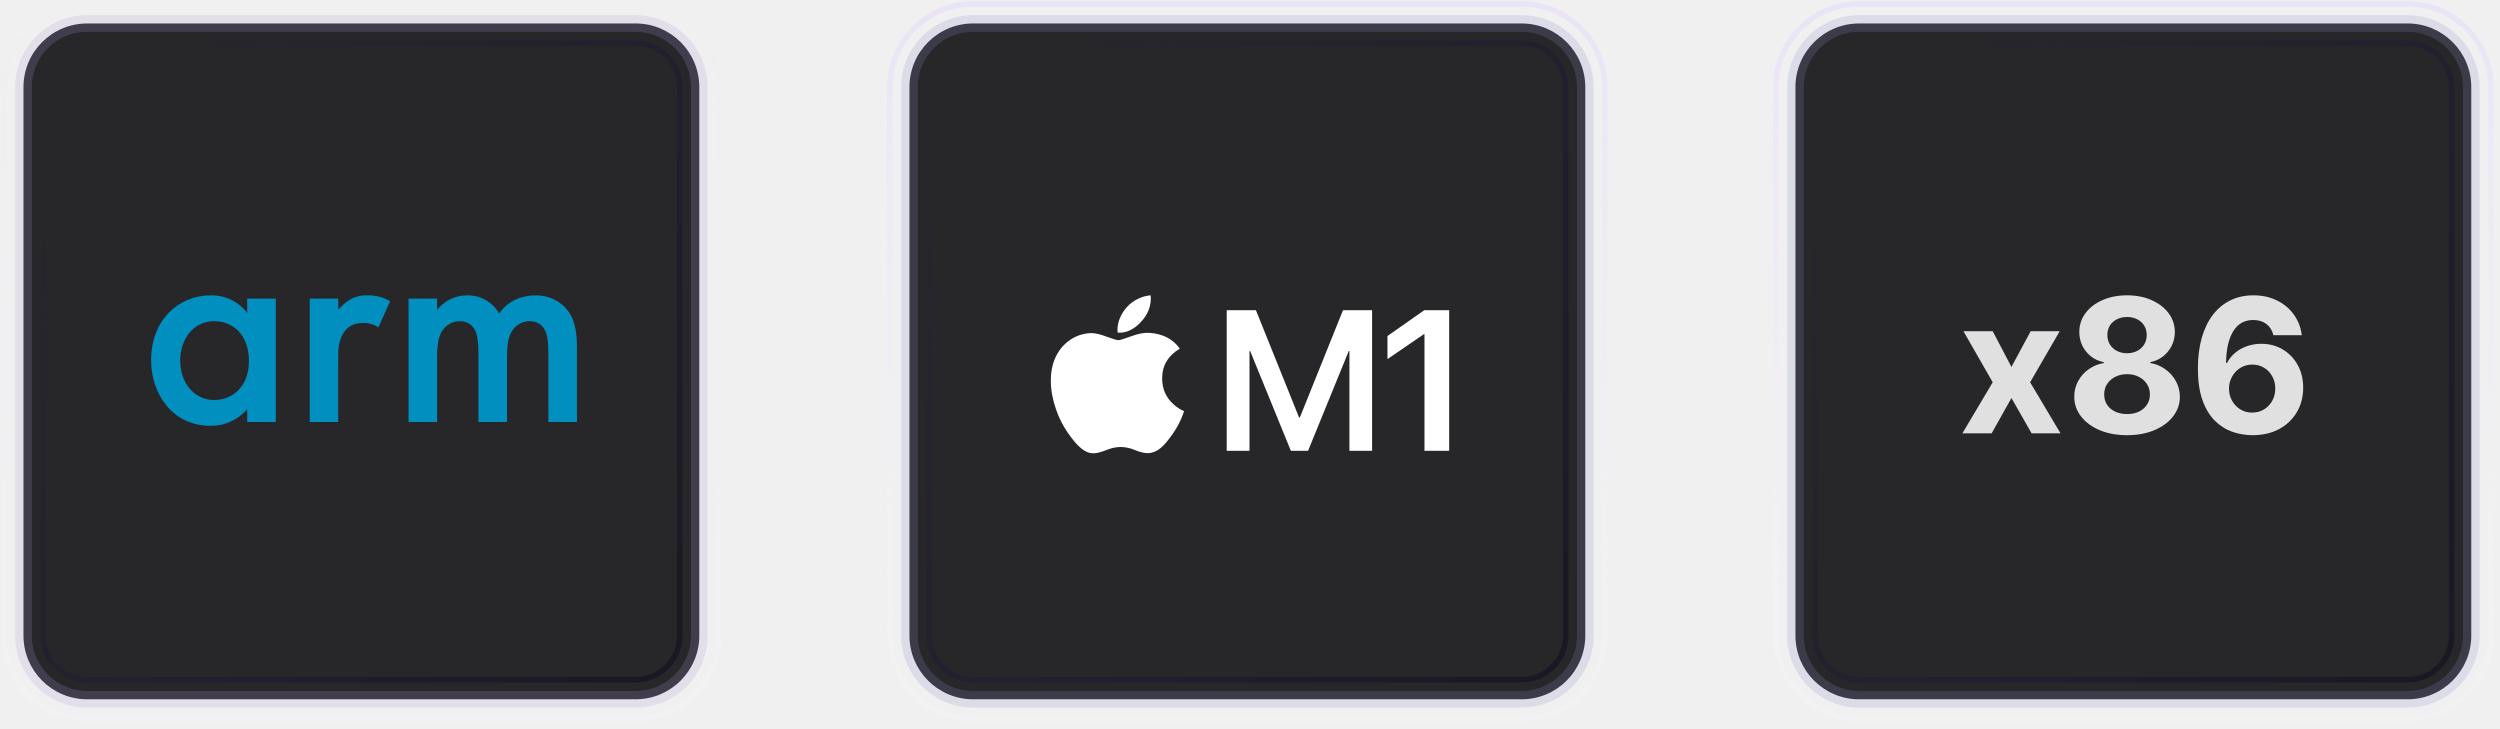
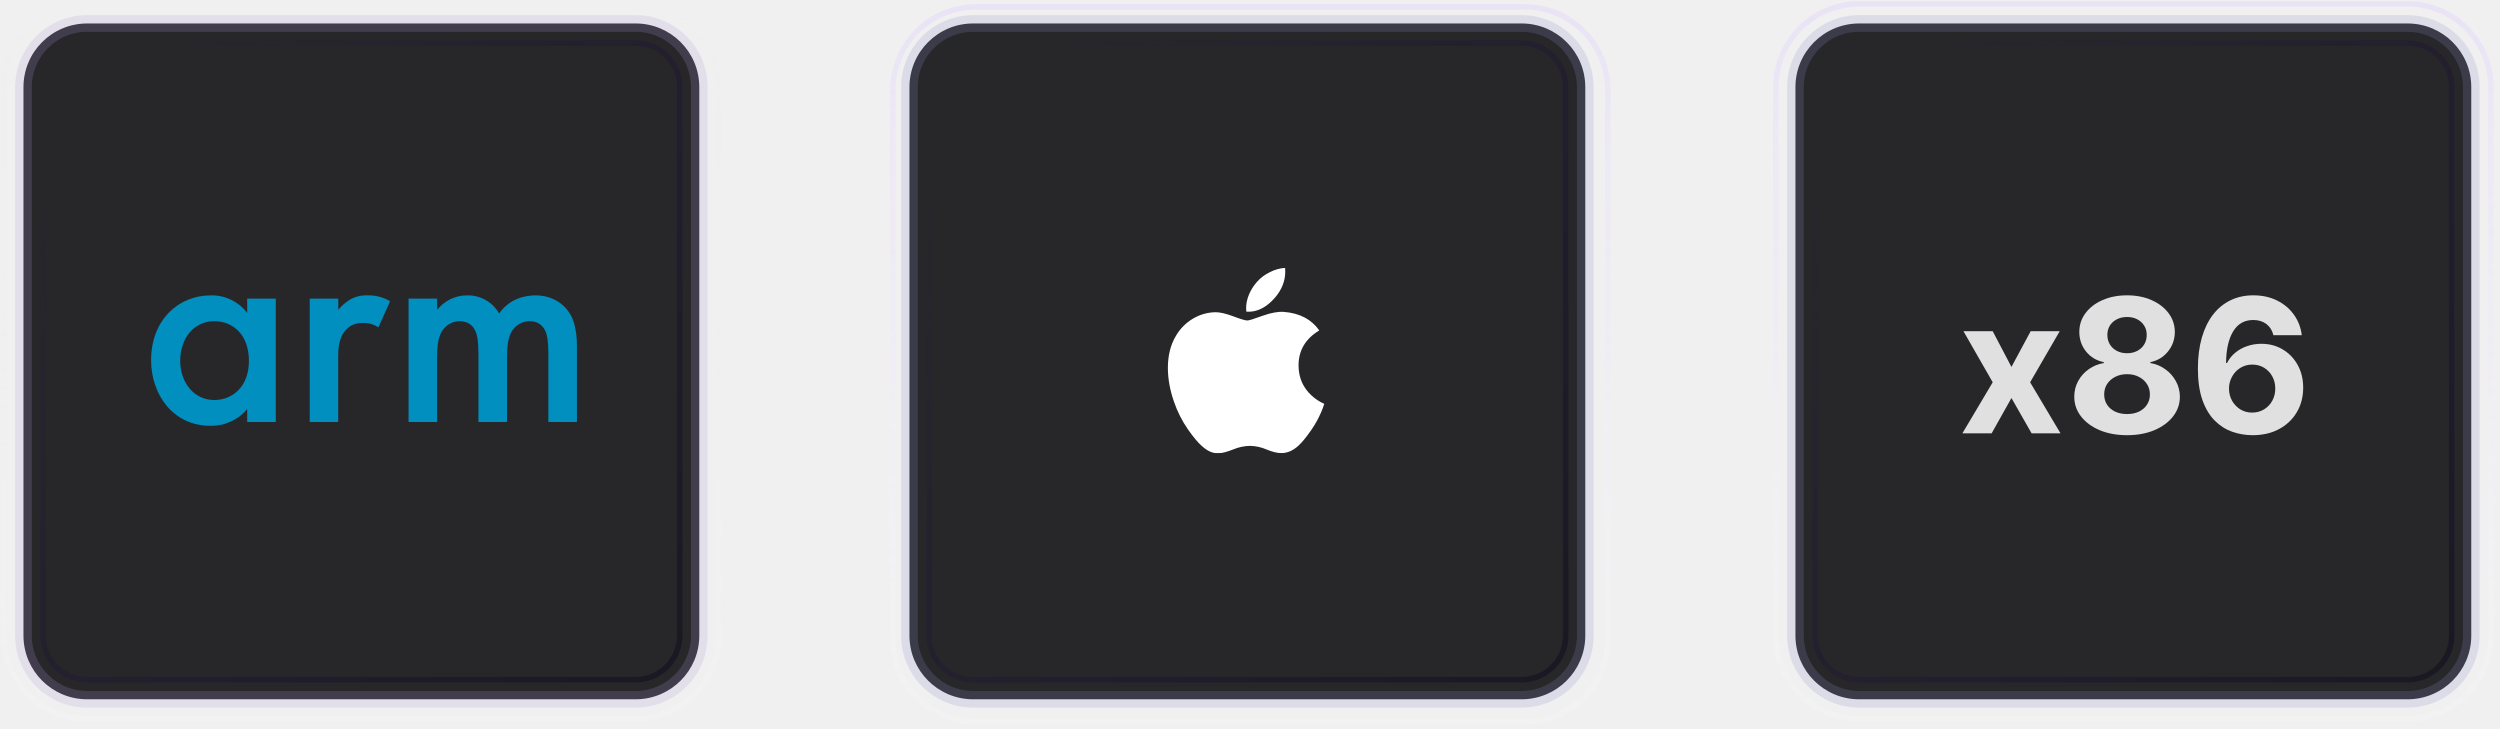
<svg xmlns="http://www.w3.org/2000/svg" width="364" height="106" viewBox="0 0 364 106" fill="none">
-   <path d="M92.547 3.417H12.687C7.567 3.417 3.417 7.567 3.417 12.687V92.547C3.417 97.666 7.567 101.817 12.687 101.817H92.547C97.666 101.817 101.817 97.666 101.817 92.547V12.687C101.817 7.567 97.666 3.417 92.547 3.417Z" fill="#27272A" />
-   <g opacity="0.2">
-     <path d="M92.547 3.417H12.687C7.567 3.417 3.417 7.567 3.417 12.687V92.547C3.417 97.666 7.567 101.817 12.687 101.817H92.547C97.666 101.817 101.817 97.666 101.817 92.547V12.687C101.817 7.567 97.666 3.417 92.547 3.417Z" stroke="#B0AEF9" stroke-width="2.417" />
-     <path d="M92.547 3.417H12.687C7.567 3.417 3.417 7.567 3.417 12.687V92.547C3.417 97.666 7.567 101.817 12.687 101.817H92.547C97.666 101.817 101.817 97.666 101.817 92.547V12.687C101.817 7.567 97.666 3.417 92.547 3.417Z" stroke="#904443" stroke-opacity="0.2" stroke-width="2.417" />
+   <g clip-path="url(#clip0_1_2)">
+     <path d="M92.547 3.417H12.687C7.567 3.417 3.417 7.567 3.417 12.687V92.547C3.417 97.666 7.567 101.817 12.687 101.817H92.547C97.666 101.817 101.817 97.666 101.817 92.547V12.687C101.817 7.567 97.666 3.417 92.547 3.417Z" fill="#27272A" />
+     <g opacity="0.2">
+       <path d="M92.547 3.417H12.687C7.567 3.417 3.417 7.567 3.417 12.687V92.547C3.417 97.666 7.567 101.817 12.687 101.817H92.547C97.666 101.817 101.817 97.666 101.817 92.547V12.687C101.817 7.567 97.666 3.417 92.547 3.417Z" stroke="#B0AEF9" stroke-width="2.417" />
+       <path d="M92.547 3.417H12.687C7.567 3.417 3.417 7.567 3.417 12.687V92.547C3.417 97.666 7.567 101.817 12.687 101.817H92.547C97.666 101.817 101.817 97.666 101.817 92.547V12.687C101.817 7.567 97.666 3.417 92.547 3.417Z" stroke="#904443" stroke-opacity="0.2" stroke-width="2.417" />
+     </g>
+     <path opacity="0.4" d="M92.549 6.271H12.688C9.144 6.271 6.271 9.144 6.271 12.688V92.549C6.271 96.093 9.144 98.966 12.688 98.966H92.549C96.093 98.966 98.966 96.093 98.966 92.549V12.688C98.966 9.144 96.093 6.271 92.549 6.271Z" stroke="url(#paint0_linear_1_2)" stroke-width="0.806" />
+     <path d="M92.549 0.565H12.687C5.992 0.565 0.565 5.992 0.565 12.687V92.549C0.565 99.243 5.992 104.67 12.687 104.67H92.549C99.243 104.67 104.67 99.243 104.67 92.549V12.687C104.67 5.992 99.243 0.565 92.549 0.565Z" stroke="url(#paint1_linear_1_2)" stroke-width="0.806" />
+     <path d="M59.485 43.475H63.639V45.139C64.161 44.465 64.832 43.921 65.597 43.551C66.363 43.181 67.204 42.994 68.053 43.005C68.987 42.99 69.909 43.227 70.722 43.691C71.535 44.154 72.21 44.829 72.677 45.643C74.16 43.509 76.409 43.005 77.977 43.005C80.139 43.005 82.047 44.029 83.067 45.823C83.405 46.421 84 47.743 84 50.347V61.445H79.843V51.542C79.843 49.537 79.631 48.724 79.46 48.342C79.198 47.659 78.569 46.759 77.085 46.759C76.601 46.768 76.125 46.892 75.698 47.121C75.27 47.351 74.902 47.678 74.624 48.078C73.903 49.102 73.82 50.64 73.82 52.175V61.445H69.662V51.542C69.662 49.537 69.45 48.724 69.28 48.342C69.018 47.659 68.389 46.759 66.905 46.759C66.421 46.768 65.946 46.892 65.518 47.122C65.091 47.351 64.724 47.679 64.446 48.078C63.726 49.102 63.639 50.64 63.639 52.175V61.445H59.485V43.475ZM45.095 43.475H49.252V45.097C49.748 44.509 50.335 44.005 50.99 43.604C51.767 43.171 52.648 42.964 53.535 43.005C54.681 42.979 55.812 43.275 56.801 43.86L55.094 47.659C54.467 47.236 53.728 47.013 52.974 47.018C52.083 47.018 51.191 47.144 50.387 47.999C49.241 49.236 49.241 50.943 49.241 52.138V61.445H45.097L45.095 43.475ZM26.236 52.523C26.236 55.639 28.186 58.242 31.198 58.242C33.819 58.242 36.243 56.322 36.243 52.565C36.243 48.637 33.827 46.762 31.198 46.762C28.186 46.762 26.236 49.323 26.236 52.523ZM35.989 43.475H40.154V61.445H35.992V59.567C35.335 60.344 34.516 60.966 33.592 61.386C32.668 61.807 31.663 62.016 30.65 61.999C25.145 61.999 22 57.39 22 52.439C22 46.59 25.987 43.005 30.694 43.005C31.716 42.983 32.728 43.204 33.649 43.649C34.571 44.094 35.375 44.751 35.997 45.567L35.989 43.475Z" fill="#008FBE" />
+     <path d="M221.547 3.417H141.687C136.567 3.417 132.417 7.567 132.417 12.687V92.547C132.417 97.666 136.567 101.817 141.687 101.817H221.547C226.666 101.817 230.817 97.666 230.817 92.547V12.687C230.817 7.567 226.666 3.417 221.547 3.417Z" fill="#27272A" />
+     <g opacity="0.2">
+       <path d="M221.547 3.417H141.687C136.567 3.417 132.417 7.567 132.417 12.687V92.547C132.417 97.666 136.567 101.817 141.687 101.817H221.547C226.666 101.817 230.816 97.666 230.816 92.547V12.687C230.816 7.567 226.666 3.417 221.547 3.417Z" stroke="#B0AEF9" stroke-width="2.417" />
+       <path d="M221.547 3.417H141.687C136.567 3.417 132.417 7.567 132.417 12.687V92.547C132.417 97.666 136.567 101.817 141.687 101.817H221.547C226.666 101.817 230.816 97.666 230.816 92.547V12.687C230.816 7.567 226.666 3.417 221.547 3.417Z" stroke="black" stroke-opacity="0.2" stroke-width="2.417" />
+     </g>
+     <path opacity="0.4" d="M221.549 6.271H141.688C138.144 6.271 135.271 9.144 135.271 12.688V92.549C135.271 96.093 138.144 98.966 141.688 98.966H221.549C225.093 98.966 227.966 96.093 227.966 92.549V12.688C227.966 9.144 225.093 6.271 221.549 6.271Z" stroke="url(#paint2_linear_1_2)" stroke-width="0.806" />
+     <mask id="mask0_1_2" style="mask-type:luminance" maskUnits="userSpaceOnUse" x="148" y="39" width="69" height="27">
+       <path d="M216.087 39H148V66H216.087V39Z" fill="white" />
+     </mask>
+     <g mask="url(#mask0_1_2)">
+       <path d="M192.349 60.039C191.955 60.958 191.466 61.835 190.891 62.654C190.128 63.746 189.501 64.497 189.023 64.917C188.271 65.6 187.474 65.952 186.619 65.975C186.004 65.975 185.263 65.804 184.398 65.441C183.642 65.113 182.83 64.936 182.006 64.917C181.159 64.933 180.323 65.11 179.545 65.441C178.667 65.793 177.962 65.975 177.414 65.998C176.594 66.032 175.773 65.668 174.954 64.906C174.429 64.451 173.78 63.666 172.994 62.563C172.112 61.299 171.415 59.917 170.92 58.458C170.339 56.775 170.043 55.149 170.043 53.568C170.043 51.76 170.431 50.202 171.217 48.894C171.811 47.868 172.659 47.011 173.678 46.403C174.683 45.798 175.831 45.472 177.004 45.459C177.654 45.459 178.519 45.664 179.579 46.062C180.638 46.46 181.321 46.665 181.618 46.665C181.846 46.665 182.597 46.426 183.885 45.96C185.1 45.528 186.126 45.346 186.961 45.414C189.239 45.596 190.948 46.494 192.087 48.109C190.048 49.337 189.046 51.066 189.069 53.272C189.091 55.001 189.718 56.434 190.948 57.571C191.496 58.085 192.127 58.501 192.816 58.799C192.68 59.231 192.52 59.641 192.349 60.039ZM187.132 39.546C187.132 40.899 186.641 42.161 185.651 43.322C184.466 44.709 183.019 45.505 181.47 45.38C181.447 45.21 181.435 45.039 181.435 44.868C181.435 43.572 182.006 42.184 183.008 41.047C183.54 40.443 184.191 39.956 184.922 39.614C185.602 39.265 186.346 39.056 187.109 39C187.12 39.182 187.132 39.364 187.132 39.546Z" fill="white" />
+     </g>
+     <path d="M221.984 1H142.122C135.427 1 130 6.427 130 13.121V92.984C130 99.678 135.427 105.105 142.122 105.105H221.984C228.678 105.105 234.105 99.678 234.105 92.984V13.121C234.105 6.427 228.678 1 221.984 1Z" stroke="url(#paint3_linear_1_2)" stroke-width="0.806" />
+     <path d="M350.547 3.417H270.687C265.567 3.417 261.417 7.567 261.417 12.687V92.547C261.417 97.666 265.567 101.817 270.687 101.817H350.547C355.666 101.817 359.817 97.666 359.817 92.547V12.687C359.817 7.567 355.666 3.417 350.547 3.417Z" fill="#27272A" />
+     <g opacity="0.2">
+       <path d="M350.547 3.417H270.687C265.567 3.417 261.417 7.567 261.417 12.687V92.547C261.417 97.666 265.567 101.817 270.687 101.817H350.547C355.666 101.817 359.816 97.666 359.816 92.547V12.687C359.816 7.567 355.666 3.417 350.547 3.417Z" stroke="#B0AEF9" stroke-width="2.417" />
+       <path d="M350.547 3.417H270.687C265.567 3.417 261.417 7.567 261.417 12.687V92.547C261.417 97.666 265.567 101.817 270.687 101.817H350.547C355.666 101.817 359.816 97.666 359.816 92.547V12.687C359.816 7.567 355.666 3.417 350.547 3.417Z" stroke="black" stroke-opacity="0.2" stroke-width="2.417" />
+     </g>
+     <path d="M327.93 63.364C326.91 63.357 325.926 63.186 324.978 62.851C324.036 62.515 323.191 61.97 322.442 61.215C321.694 60.46 321.1 59.46 320.661 58.215C320.229 56.969 320.013 55.44 320.013 53.627C320.019 51.962 320.21 50.475 320.584 49.165C320.965 47.849 321.507 46.733 322.21 45.816C322.92 44.9 323.768 44.203 324.755 43.726C325.742 43.242 326.849 43 328.075 43C329.398 43 330.566 43.258 331.579 43.774C332.592 44.284 333.405 44.978 334.018 45.855C334.637 46.733 335.011 47.717 335.14 48.807H331.008C330.846 48.117 330.508 47.575 329.991 47.181C329.475 46.788 328.836 46.591 328.075 46.591C326.785 46.591 325.804 47.152 325.133 48.275C324.468 49.398 324.129 50.923 324.117 52.853H324.252C324.549 52.266 324.949 51.766 325.452 51.353C325.962 50.933 326.539 50.614 327.185 50.394C327.836 50.169 328.523 50.056 329.246 50.056C330.42 50.056 331.466 50.333 332.382 50.888C333.298 51.437 334.021 52.191 334.55 53.153C335.079 54.114 335.344 55.214 335.344 56.453C335.344 57.795 335.031 58.989 334.405 60.034C333.785 61.08 332.918 61.899 331.801 62.492C330.691 63.08 329.401 63.37 327.93 63.364ZM327.91 60.073C328.556 60.073 329.133 59.918 329.643 59.608C330.153 59.299 330.553 58.879 330.843 58.35C331.133 57.821 331.279 57.227 331.279 56.569C331.279 55.911 331.133 55.321 330.843 54.798C330.559 54.276 330.166 53.859 329.662 53.55C329.159 53.24 328.585 53.085 327.94 53.085C327.456 53.085 327.007 53.175 326.594 53.356C326.188 53.537 325.83 53.788 325.52 54.111C325.217 54.434 324.978 54.808 324.804 55.234C324.629 55.653 324.542 56.102 324.542 56.579C324.542 57.218 324.688 57.802 324.978 58.331C325.275 58.86 325.675 59.282 326.178 59.599C326.688 59.915 327.265 60.073 327.91 60.073Z" fill="#E0E0E0" />
+     <path d="M309.698 63.364C308.207 63.364 306.882 63.122 305.72 62.638C304.565 62.147 303.659 61.48 303 60.634C302.342 59.789 302.013 58.831 302.013 57.76C302.013 56.934 302.2 56.176 302.575 55.485C302.955 54.788 303.471 54.211 304.123 53.753C304.775 53.288 305.504 52.992 306.31 52.862V52.727C305.252 52.514 304.394 52.001 303.736 51.188C303.078 50.369 302.749 49.417 302.749 48.333C302.749 47.307 303.049 46.394 303.649 45.594C304.249 44.787 305.072 44.155 306.117 43.697C307.169 43.232 308.362 43 309.698 43C311.034 43 312.224 43.232 313.269 43.697C314.321 44.161 315.147 44.797 315.747 45.603C316.347 46.404 316.65 47.313 316.657 48.333C316.65 49.423 316.315 50.375 315.65 51.188C314.986 52.001 314.134 52.514 313.095 52.727V52.862C313.889 52.992 314.608 53.288 315.253 53.753C315.905 54.211 316.421 54.788 316.802 55.485C317.189 56.176 317.386 56.934 317.392 57.76C317.386 58.831 317.054 59.789 316.395 60.634C315.737 61.48 314.828 62.147 313.666 62.638C312.511 63.122 311.188 63.364 309.698 63.364ZM309.698 60.286C310.363 60.286 310.943 60.166 311.44 59.928C311.937 59.682 312.324 59.347 312.602 58.921C312.885 58.489 313.027 57.992 313.027 57.431C313.027 56.856 312.882 56.35 312.592 55.911C312.301 55.466 311.908 55.117 311.411 54.866C310.914 54.608 310.343 54.479 309.698 54.479C309.059 54.479 308.488 54.608 307.985 54.866C307.482 55.117 307.085 55.466 306.794 55.911C306.51 56.35 306.369 56.856 306.369 57.431C306.369 57.992 306.507 58.489 306.785 58.921C307.062 59.347 307.453 59.682 307.956 59.928C308.459 60.166 309.04 60.286 309.698 60.286ZM309.698 51.43C310.253 51.43 310.746 51.317 311.179 51.091C311.611 50.865 311.95 50.553 312.195 50.152C312.44 49.752 312.563 49.291 312.563 48.768C312.563 48.252 312.44 47.801 312.195 47.413C311.95 47.02 311.614 46.713 311.188 46.494C310.763 46.268 310.266 46.155 309.698 46.155C309.137 46.155 308.64 46.268 308.207 46.494C307.775 46.713 307.436 47.02 307.191 47.413C306.952 47.801 306.833 48.252 306.833 48.768C306.833 49.291 306.956 49.752 307.201 50.152C307.446 50.553 307.785 50.865 308.217 51.091C308.649 51.317 309.143 51.43 309.698 51.43Z" fill="#E0E0E0" />
+     <path d="M290.138 48.226L292.867 53.424L295.664 48.226H299.894L295.587 55.66L300.01 63.093H295.8L292.867 57.953L289.983 63.093H285.724L290.138 55.66L285.879 48.226H290.138Z" fill="#E0E0E0" />
+     <path opacity="0.4" d="M350.549 6.271H270.688C267.144 6.271 264.271 9.144 264.271 12.688V92.549C264.271 96.093 267.144 98.966 270.688 98.966H350.549C354.093 98.966 356.966 96.093 356.966 92.549V12.688C356.966 9.144 354.093 6.271 350.549 6.271Z" stroke="url(#paint4_linear_1_2)" stroke-width="0.806" />
+     <path d="M350.549 0.565H270.687C263.992 0.565 258.565 5.992 258.565 12.687V92.549C258.565 99.243 263.992 104.67 270.687 104.67H350.549C357.243 104.67 362.67 99.243 362.67 92.549V12.687C362.67 5.992 357.243 0.565 350.549 0.565Z" stroke="url(#paint5_linear_1_2)" stroke-width="0.806" />
  </g>
-   <path opacity="0.4" d="M92.549 6.271H12.688C9.144 6.271 6.271 9.144 6.271 12.688V92.549C6.271 96.093 9.144 98.966 12.688 98.966H92.549C96.093 98.966 98.966 96.093 98.966 92.549V12.688C98.966 9.144 96.093 6.271 92.549 6.271Z" stroke="url(#paint0_linear_12_1118)" stroke-width="0.806" />
-   <path d="M92.549 0.565H12.687C5.992 0.565 0.565 5.992 0.565 12.687V92.549C0.565 99.243 5.992 104.67 12.687 104.67H92.549C99.243 104.67 104.67 99.243 104.67 92.549V12.687C104.67 5.992 99.243 0.565 92.549 0.565Z" stroke="url(#paint1_linear_12_1118)" stroke-width="0.806" />
-   <path d="M59.485 43.475H63.639V45.139C64.161 44.465 64.832 43.921 65.597 43.551C66.363 43.181 67.204 42.994 68.053 43.005C68.987 42.99 69.909 43.227 70.722 43.691C71.535 44.154 72.21 44.829 72.677 45.643C74.16 43.509 76.409 43.005 77.977 43.005C80.139 43.005 82.047 44.029 83.067 45.823C83.405 46.421 84 47.743 84 50.347V61.445H79.843V51.542C79.843 49.537 79.631 48.724 79.46 48.342C79.198 47.659 78.569 46.759 77.085 46.759C76.601 46.768 76.125 46.892 75.698 47.121C75.27 47.351 74.902 47.678 74.624 48.078C73.903 49.102 73.82 50.64 73.82 52.175V61.445H69.662V51.542C69.662 49.537 69.45 48.724 69.28 48.342C69.018 47.659 68.389 46.759 66.905 46.759C66.421 46.768 65.946 46.892 65.518 47.122C65.091 47.351 64.724 47.679 64.446 48.078C63.726 49.102 63.639 50.64 63.639 52.175V61.445H59.485V43.475ZM45.095 43.475H49.252V45.097C49.748 44.509 50.335 44.005 50.99 43.604C51.767 43.171 52.648 42.964 53.535 43.005C54.681 42.979 55.812 43.275 56.801 43.86L55.094 47.659C54.467 47.236 53.728 47.013 52.974 47.018C52.083 47.018 51.191 47.144 50.387 47.999C49.241 49.236 49.241 50.943 49.241 52.138V61.445H45.097L45.095 43.475ZM26.236 52.523C26.236 55.639 28.186 58.242 31.198 58.242C33.819 58.242 36.243 56.322 36.243 52.565C36.243 48.637 33.827 46.762 31.198 46.762C28.186 46.762 26.236 49.323 26.236 52.523ZM35.989 43.475H40.154V61.445H35.992V59.567C35.335 60.344 34.516 60.966 33.592 61.386C32.668 61.807 31.663 62.016 30.65 61.999C25.145 61.999 22 57.39 22 52.439C22 46.59 25.987 43.005 30.694 43.005C31.716 42.983 32.728 43.204 33.649 43.649C34.571 44.094 35.375 44.751 35.997 45.567L35.989 43.475Z" fill="#008FBE" />
-   <path d="M221.547 3.417H141.687C136.567 3.417 132.417 7.567 132.417 12.687V92.547C132.417 97.666 136.567 101.817 141.687 101.817H221.547C226.666 101.817 230.817 97.666 230.817 92.547V12.687C230.817 7.567 226.666 3.417 221.547 3.417Z" fill="#27272A" />
-   <g opacity="0.2">
-     <path d="M221.547 3.417H141.687C136.567 3.417 132.417 7.567 132.417 12.687V92.547C132.417 97.666 136.567 101.817 141.687 101.817H221.547C226.666 101.817 230.816 97.666 230.816 92.547V12.687C230.816 7.567 226.666 3.417 221.547 3.417Z" stroke="#B0AEF9" stroke-width="2.417" />
-     <path d="M221.547 3.417H141.687C136.567 3.417 132.417 7.567 132.417 12.687V92.547C132.417 97.666 136.567 101.817 141.687 101.817H221.547C226.666 101.817 230.816 97.666 230.816 92.547V12.687C230.816 7.567 226.666 3.417 221.547 3.417Z" stroke="black" stroke-opacity="0.2" stroke-width="2.417" />
-   </g>
-   <path opacity="0.4" d="M221.549 6.271H141.688C138.144 6.271 135.271 9.144 135.271 12.688V92.549C135.271 96.093 138.144 98.966 141.688 98.966H221.549C225.093 98.966 227.966 96.093 227.966 92.549V12.688C227.966 9.144 225.093 6.271 221.549 6.271Z" stroke="url(#paint2_linear_12_1118)" stroke-width="0.806" />
-   <g clip-path="url(#clip0_12_1118)">
-     <path d="M172.001 60.922C171.665 61.705 171.249 62.452 170.759 63.15C170.109 64.08 169.575 64.719 169.168 65.078C168.527 65.659 167.848 65.959 167.12 65.979C166.596 65.979 165.965 65.833 165.228 65.523C164.584 65.245 163.892 65.093 163.19 65.078C162.469 65.091 161.757 65.242 161.094 65.523C160.346 65.824 159.745 65.979 159.279 65.998C158.58 66.027 157.881 65.717 157.183 65.068C156.736 64.681 156.183 64.012 155.513 63.072C154.762 61.996 154.168 60.818 153.747 59.575C153.252 58.142 153 56.756 153 55.41C153 53.869 153.33 52.542 154 51.428C154.506 50.554 155.228 49.824 156.096 49.307C156.952 48.791 157.93 48.514 158.929 48.502C159.483 48.502 160.22 48.677 161.123 49.016C162.025 49.355 162.607 49.529 162.86 49.529C163.054 49.529 163.694 49.326 164.791 48.929C165.826 48.561 166.7 48.406 167.411 48.464C169.352 48.619 170.808 49.384 171.778 50.76C170.041 51.806 169.187 53.278 169.207 55.158C169.226 56.63 169.76 57.851 170.808 58.82C171.274 59.258 171.812 59.612 172.399 59.866C172.283 60.234 172.147 60.583 172.001 60.922ZM167.557 43.465C167.557 44.618 167.139 45.693 166.295 46.681C165.286 47.863 164.053 48.541 162.734 48.435C162.714 48.29 162.704 48.145 162.704 47.999C162.704 46.894 163.19 45.712 164.044 44.744C164.497 44.23 165.052 43.814 165.674 43.523C166.254 43.226 166.887 43.048 167.537 43C167.547 43.155 167.557 43.31 167.557 43.465Z" fill="white" />
-     <path d="M196.476 65.64V51.108H196.379L190.452 65.64H187.95L182.022 51.108H181.925V65.64H178.61V45.162H182.861L189.144 60.786H189.258L195.542 45.162H199.776V65.64H196.476Z" fill="white" />
-     <path d="M207.403 48.654H207.318L202.016 52.286V48.923L207.375 45.162H211V65.64H207.403V48.654Z" fill="white" />
-   </g>
-   <path d="M221.549 0.565H141.687C134.992 0.565 129.565 5.992 129.565 12.687V92.549C129.565 99.243 134.992 104.67 141.687 104.67H221.549C228.243 104.67 233.67 99.243 233.67 92.549V12.687C233.67 5.992 228.243 0.565 221.549 0.565Z" stroke="url(#paint3_linear_12_1118)" stroke-width="0.806" />
-   <path d="M350.547 3.417H270.687C265.567 3.417 261.417 7.567 261.417 12.687V92.547C261.417 97.666 265.567 101.817 270.687 101.817H350.547C355.666 101.817 359.817 97.666 359.817 92.547V12.687C359.817 7.567 355.666 3.417 350.547 3.417Z" fill="#27272A" />
-   <g opacity="0.2">
-     <path d="M350.547 3.417H270.687C265.567 3.417 261.417 7.567 261.417 12.687V92.547C261.417 97.666 265.567 101.817 270.687 101.817H350.547C355.666 101.817 359.816 97.666 359.816 92.547V12.687C359.816 7.567 355.666 3.417 350.547 3.417Z" stroke="#B0AEF9" stroke-width="2.417" />
-     <path d="M350.547 3.417H270.687C265.567 3.417 261.417 7.567 261.417 12.687V92.547C261.417 97.666 265.567 101.817 270.687 101.817H350.547C355.666 101.817 359.816 97.666 359.816 92.547V12.687C359.816 7.567 355.666 3.417 350.547 3.417Z" stroke="black" stroke-opacity="0.2" stroke-width="2.417" />
-   </g>
-   <path d="M327.93 63.364C326.91 63.357 325.926 63.186 324.978 62.851C324.036 62.515 323.191 61.97 322.442 61.215C321.694 60.46 321.1 59.46 320.661 58.215C320.229 56.969 320.013 55.44 320.013 53.627C320.019 51.962 320.21 50.475 320.584 49.165C320.965 47.849 321.507 46.733 322.21 45.816C322.92 44.9 323.768 44.203 324.755 43.726C325.742 43.242 326.849 43 328.075 43C329.398 43 330.566 43.258 331.579 43.774C332.592 44.284 333.405 44.978 334.018 45.855C334.637 46.733 335.011 47.717 335.14 48.807H331.008C330.846 48.117 330.508 47.575 329.991 47.181C329.475 46.788 328.836 46.591 328.075 46.591C326.785 46.591 325.804 47.152 325.133 48.275C324.468 49.398 324.129 50.923 324.117 52.853H324.252C324.549 52.266 324.949 51.766 325.452 51.353C325.962 50.933 326.539 50.614 327.185 50.394C327.836 50.169 328.523 50.056 329.246 50.056C330.42 50.056 331.466 50.333 332.382 50.888C333.298 51.437 334.021 52.191 334.55 53.153C335.079 54.114 335.344 55.214 335.344 56.453C335.344 57.795 335.031 58.989 334.405 60.034C333.785 61.08 332.918 61.899 331.801 62.492C330.691 63.08 329.401 63.37 327.93 63.364ZM327.91 60.073C328.556 60.073 329.133 59.918 329.643 59.608C330.153 59.299 330.553 58.879 330.843 58.35C331.133 57.821 331.279 57.227 331.279 56.569C331.279 55.911 331.133 55.321 330.843 54.798C330.559 54.276 330.166 53.859 329.662 53.55C329.159 53.24 328.585 53.085 327.94 53.085C327.456 53.085 327.007 53.175 326.594 53.356C326.188 53.537 325.83 53.788 325.52 54.111C325.217 54.434 324.978 54.808 324.804 55.234C324.629 55.653 324.542 56.102 324.542 56.579C324.542 57.218 324.688 57.802 324.978 58.331C325.275 58.86 325.675 59.282 326.178 59.599C326.688 59.915 327.265 60.073 327.91 60.073Z" fill="#E0E0E0" />
-   <path d="M309.698 63.364C308.207 63.364 306.882 63.122 305.72 62.638C304.565 62.147 303.659 61.48 303 60.634C302.342 59.789 302.013 58.831 302.013 57.76C302.013 56.934 302.2 56.176 302.575 55.485C302.955 54.788 303.471 54.211 304.123 53.753C304.775 53.288 305.504 52.992 306.31 52.862V52.727C305.252 52.514 304.394 52.001 303.736 51.188C303.078 50.369 302.749 49.417 302.749 48.333C302.749 47.307 303.049 46.394 303.649 45.594C304.249 44.787 305.072 44.155 306.117 43.697C307.169 43.232 308.362 43 309.698 43C311.034 43 312.224 43.232 313.269 43.697C314.321 44.161 315.147 44.797 315.747 45.603C316.347 46.404 316.65 47.313 316.657 48.333C316.65 49.423 316.315 50.375 315.65 51.188C314.986 52.001 314.134 52.514 313.095 52.727V52.862C313.889 52.992 314.608 53.288 315.253 53.753C315.905 54.211 316.421 54.788 316.802 55.485C317.189 56.176 317.386 56.934 317.392 57.76C317.386 58.831 317.054 59.789 316.395 60.634C315.737 61.48 314.828 62.147 313.666 62.638C312.511 63.122 311.188 63.364 309.698 63.364ZM309.698 60.286C310.363 60.286 310.943 60.166 311.44 59.928C311.937 59.682 312.324 59.347 312.602 58.921C312.885 58.489 313.027 57.992 313.027 57.431C313.027 56.856 312.882 56.35 312.592 55.911C312.301 55.466 311.908 55.117 311.411 54.866C310.914 54.608 310.343 54.479 309.698 54.479C309.059 54.479 308.488 54.608 307.985 54.866C307.482 55.117 307.085 55.466 306.794 55.911C306.51 56.35 306.369 56.856 306.369 57.431C306.369 57.992 306.507 58.489 306.785 58.921C307.062 59.347 307.453 59.682 307.956 59.928C308.459 60.166 309.04 60.286 309.698 60.286ZM309.698 51.43C310.253 51.43 310.746 51.317 311.179 51.091C311.611 50.865 311.95 50.553 312.195 50.152C312.44 49.752 312.563 49.291 312.563 48.768C312.563 48.252 312.44 47.801 312.195 47.413C311.95 47.02 311.614 46.713 311.188 46.494C310.763 46.268 310.266 46.155 309.698 46.155C309.137 46.155 308.64 46.268 308.207 46.494C307.775 46.713 307.436 47.02 307.191 47.413C306.952 47.801 306.833 48.252 306.833 48.768C306.833 49.291 306.956 49.752 307.201 50.152C307.446 50.553 307.785 50.865 308.217 51.091C308.649 51.317 309.143 51.43 309.698 51.43Z" fill="#E0E0E0" />
-   <path d="M290.138 48.226L292.867 53.424L295.664 48.226H299.894L295.587 55.66L300.01 63.093H295.8L292.867 57.953L289.983 63.093H285.724L290.138 55.66L285.879 48.226H290.138Z" fill="#E0E0E0" />
-   <path opacity="0.4" d="M350.549 6.271H270.688C267.144 6.271 264.271 9.144 264.271 12.688V92.549C264.271 96.093 267.144 98.966 270.688 98.966H350.549C354.093 98.966 356.966 96.093 356.966 92.549V12.688C356.966 9.144 354.093 6.271 350.549 6.271Z" stroke="url(#paint4_linear_12_1118)" stroke-width="0.806" />
-   <path d="M350.549 0.565H270.687C263.992 0.565 258.565 5.992 258.565 12.687V92.549C258.565 99.243 263.992 104.67 270.687 104.67H350.549C357.243 104.67 362.67 99.243 362.67 92.549V12.687C362.67 5.992 357.243 0.565 350.549 0.565Z" stroke="url(#paint5_linear_12_1118)" stroke-width="0.806" />
  <defs>
-     <linearGradient id="paint0_linear_12_1118" x1="4.131" y1="20.761" x2="94.434" y2="98.313" gradientUnits="userSpaceOnUse">
+     <linearGradient id="paint0_linear_1_2" x1="4.131" y1="20.761" x2="94.434" y2="98.313" gradientUnits="userSpaceOnUse">
      <stop stop-color="#1D0062" stop-opacity="0" />
      <stop offset="1" stop-color="#070317" />
    </linearGradient>
-     <linearGradient id="paint1_linear_12_1118" x1="52.618" y1="1.279" x2="52.618" y2="103.957" gradientUnits="userSpaceOnUse">
+     <linearGradient id="paint1_linear_1_2" x1="52.618" y1="1.279" x2="52.618" y2="103.957" gradientUnits="userSpaceOnUse">
      <stop stop-color="#DECFFF" stop-opacity="0" />
      <stop offset="1" stop-color="white" stop-opacity="0.15" />
    </linearGradient>
-     <linearGradient id="paint2_linear_12_1118" x1="133.131" y1="20.761" x2="223.434" y2="98.313" gradientUnits="userSpaceOnUse">
+     <linearGradient id="paint2_linear_1_2" x1="133.131" y1="20.761" x2="223.434" y2="98.313" gradientUnits="userSpaceOnUse">
      <stop stop-color="#1D0062" stop-opacity="0" />
      <stop offset="1" stop-color="#070317" />
    </linearGradient>
-     <linearGradient id="paint3_linear_12_1118" x1="181.618" y1="1.279" x2="181.618" y2="103.957" gradientUnits="userSpaceOnUse">
+     <linearGradient id="paint3_linear_1_2" x1="182.053" y1="1.713" x2="182.053" y2="104.392" gradientUnits="userSpaceOnUse">
      <stop stop-color="#DECFFF" stop-opacity="0.36" />
      <stop offset="1" stop-color="white" stop-opacity="0.15" />
    </linearGradient>
-     <linearGradient id="paint4_linear_12_1118" x1="262.131" y1="20.761" x2="352.434" y2="98.313" gradientUnits="userSpaceOnUse">
+     <linearGradient id="paint4_linear_1_2" x1="262.131" y1="20.761" x2="352.434" y2="98.313" gradientUnits="userSpaceOnUse">
      <stop stop-color="#1D0062" stop-opacity="0" />
      <stop offset="1" stop-color="#070317" />
    </linearGradient>
-     <linearGradient id="paint5_linear_12_1118" x1="310.618" y1="1.279" x2="310.618" y2="103.957" gradientUnits="userSpaceOnUse">
+     <linearGradient id="paint5_linear_1_2" x1="310.618" y1="1.279" x2="310.618" y2="103.957" gradientUnits="userSpaceOnUse">
      <stop stop-color="#DECFFF" stop-opacity="0.36" />
      <stop offset="1" stop-color="white" stop-opacity="0.15" />
    </linearGradient>
-     <clipPath id="clip0_12_1118">
-       <rect width="58" height="23" fill="white" transform="translate(153 43)" />
+     <clipPath id="clip0_1_2">
+       <rect width="364" height="106" fill="white" />
    </clipPath>
  </defs>
</svg>
